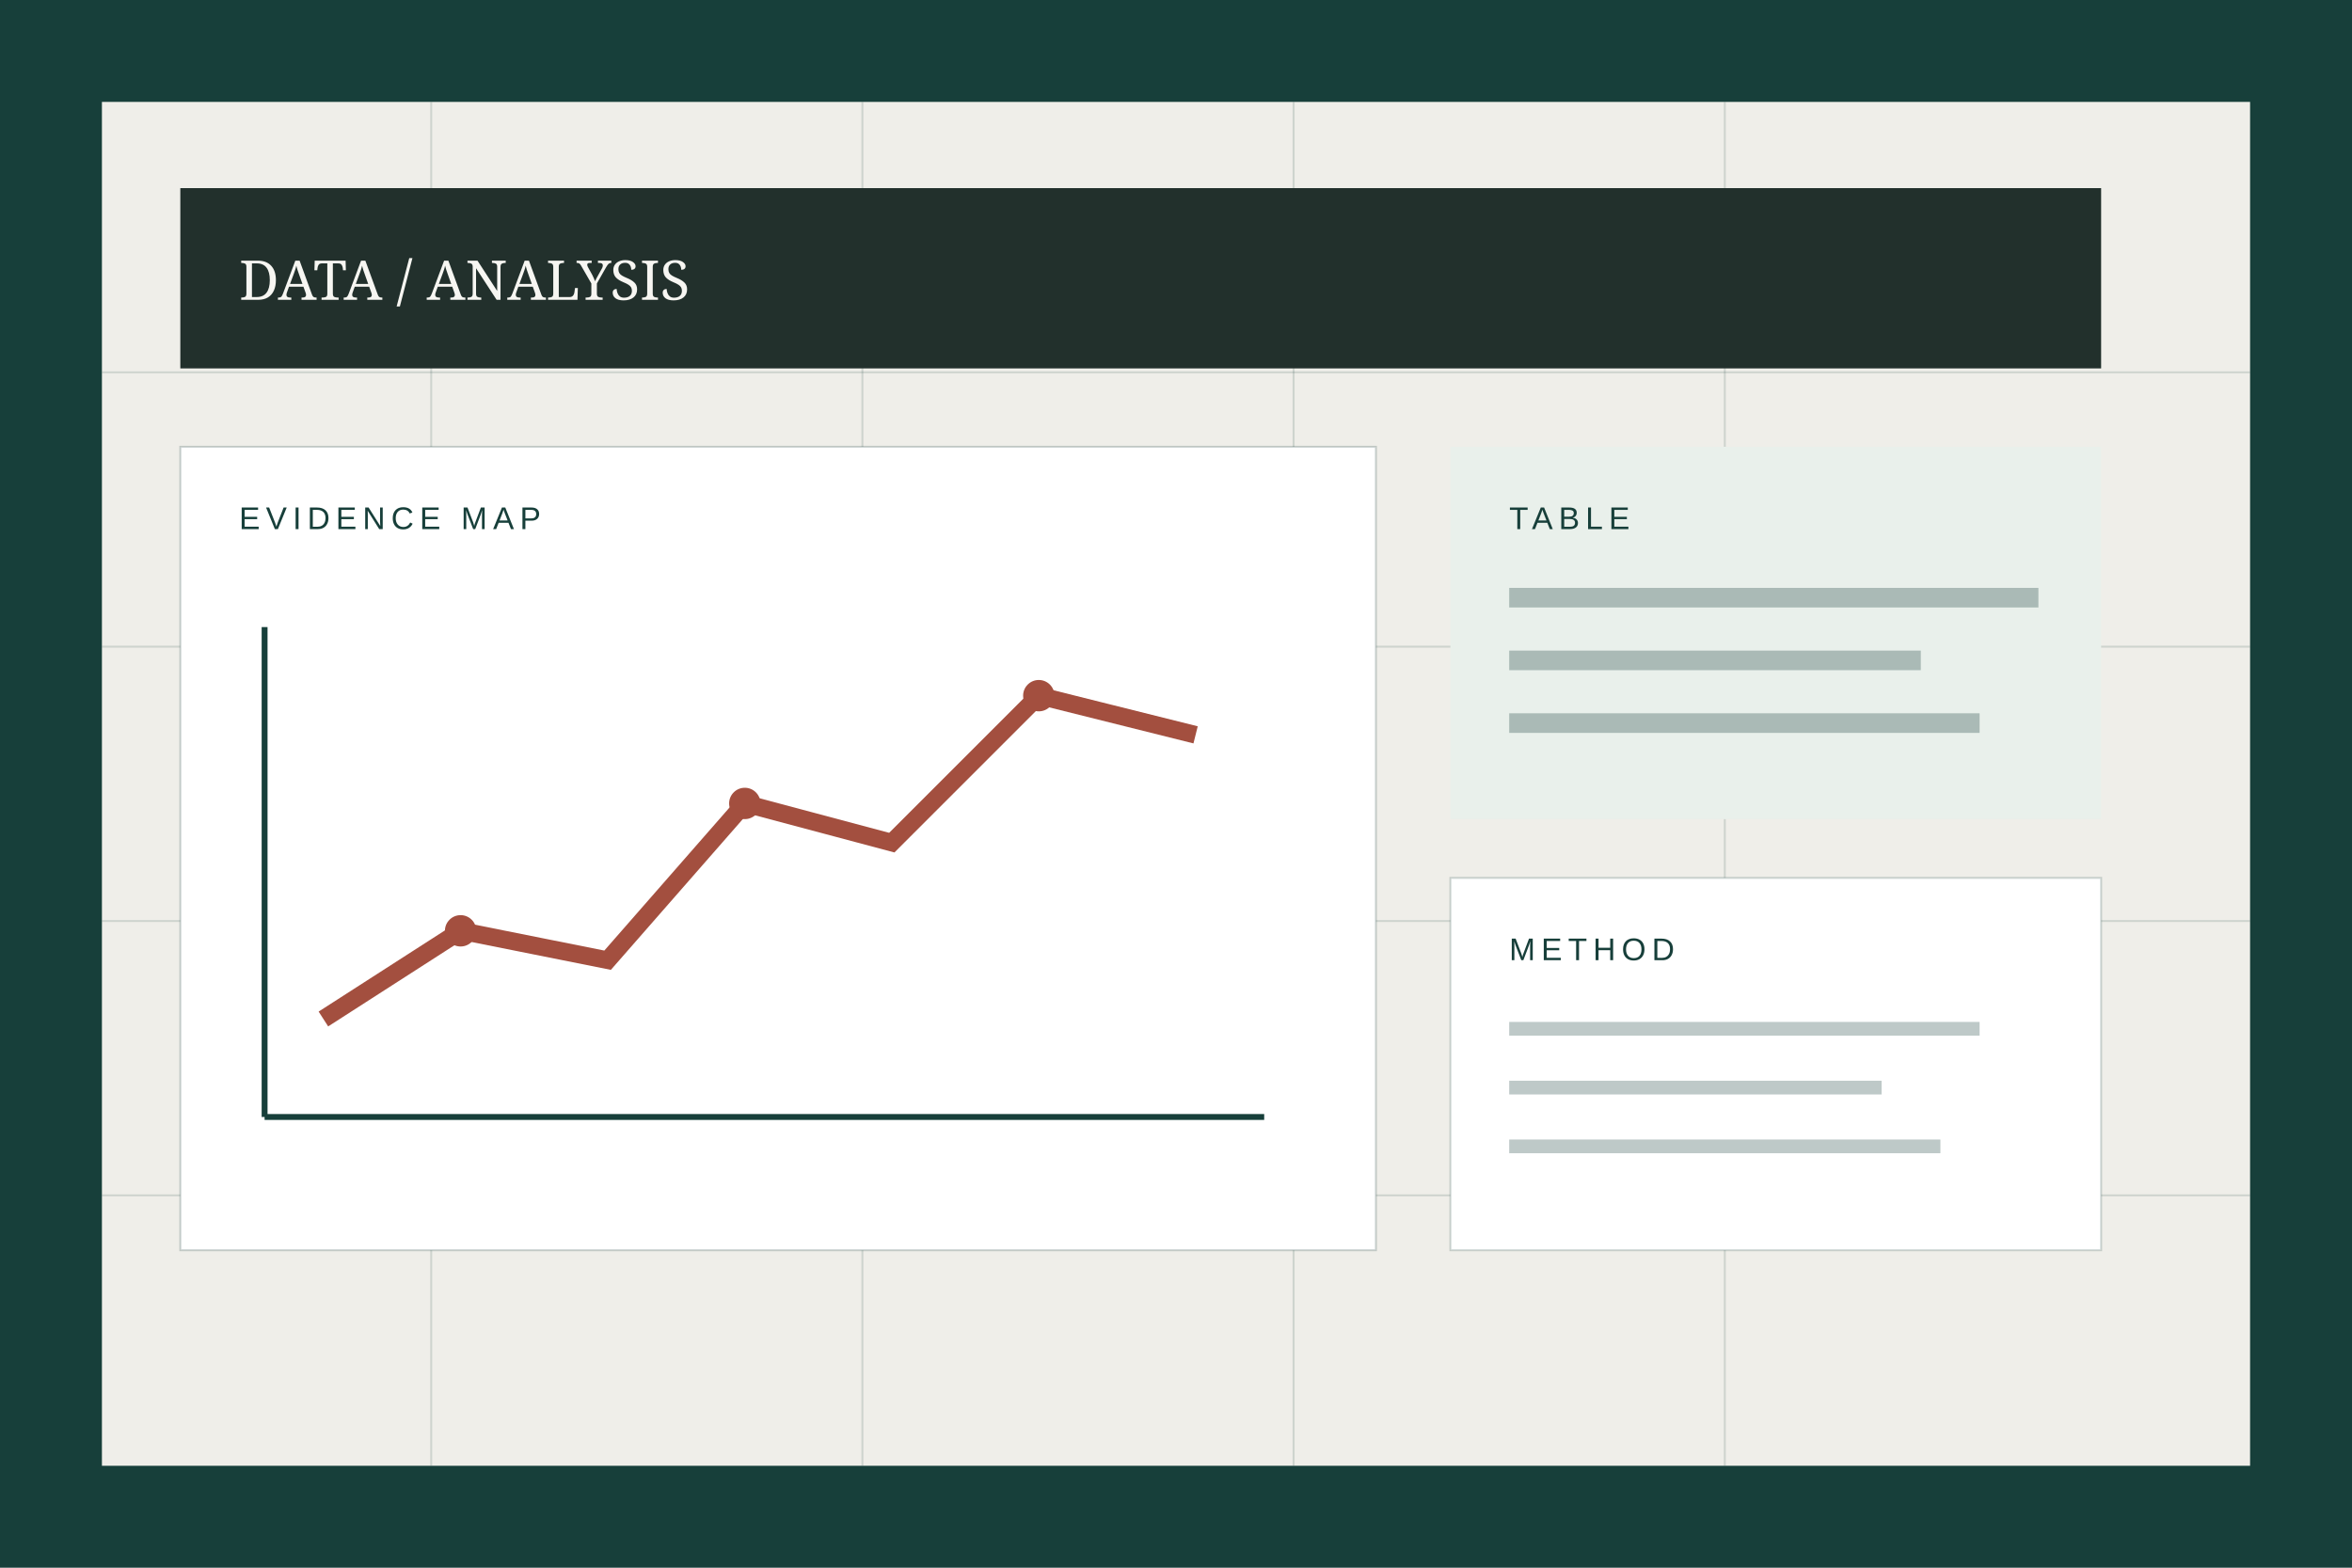
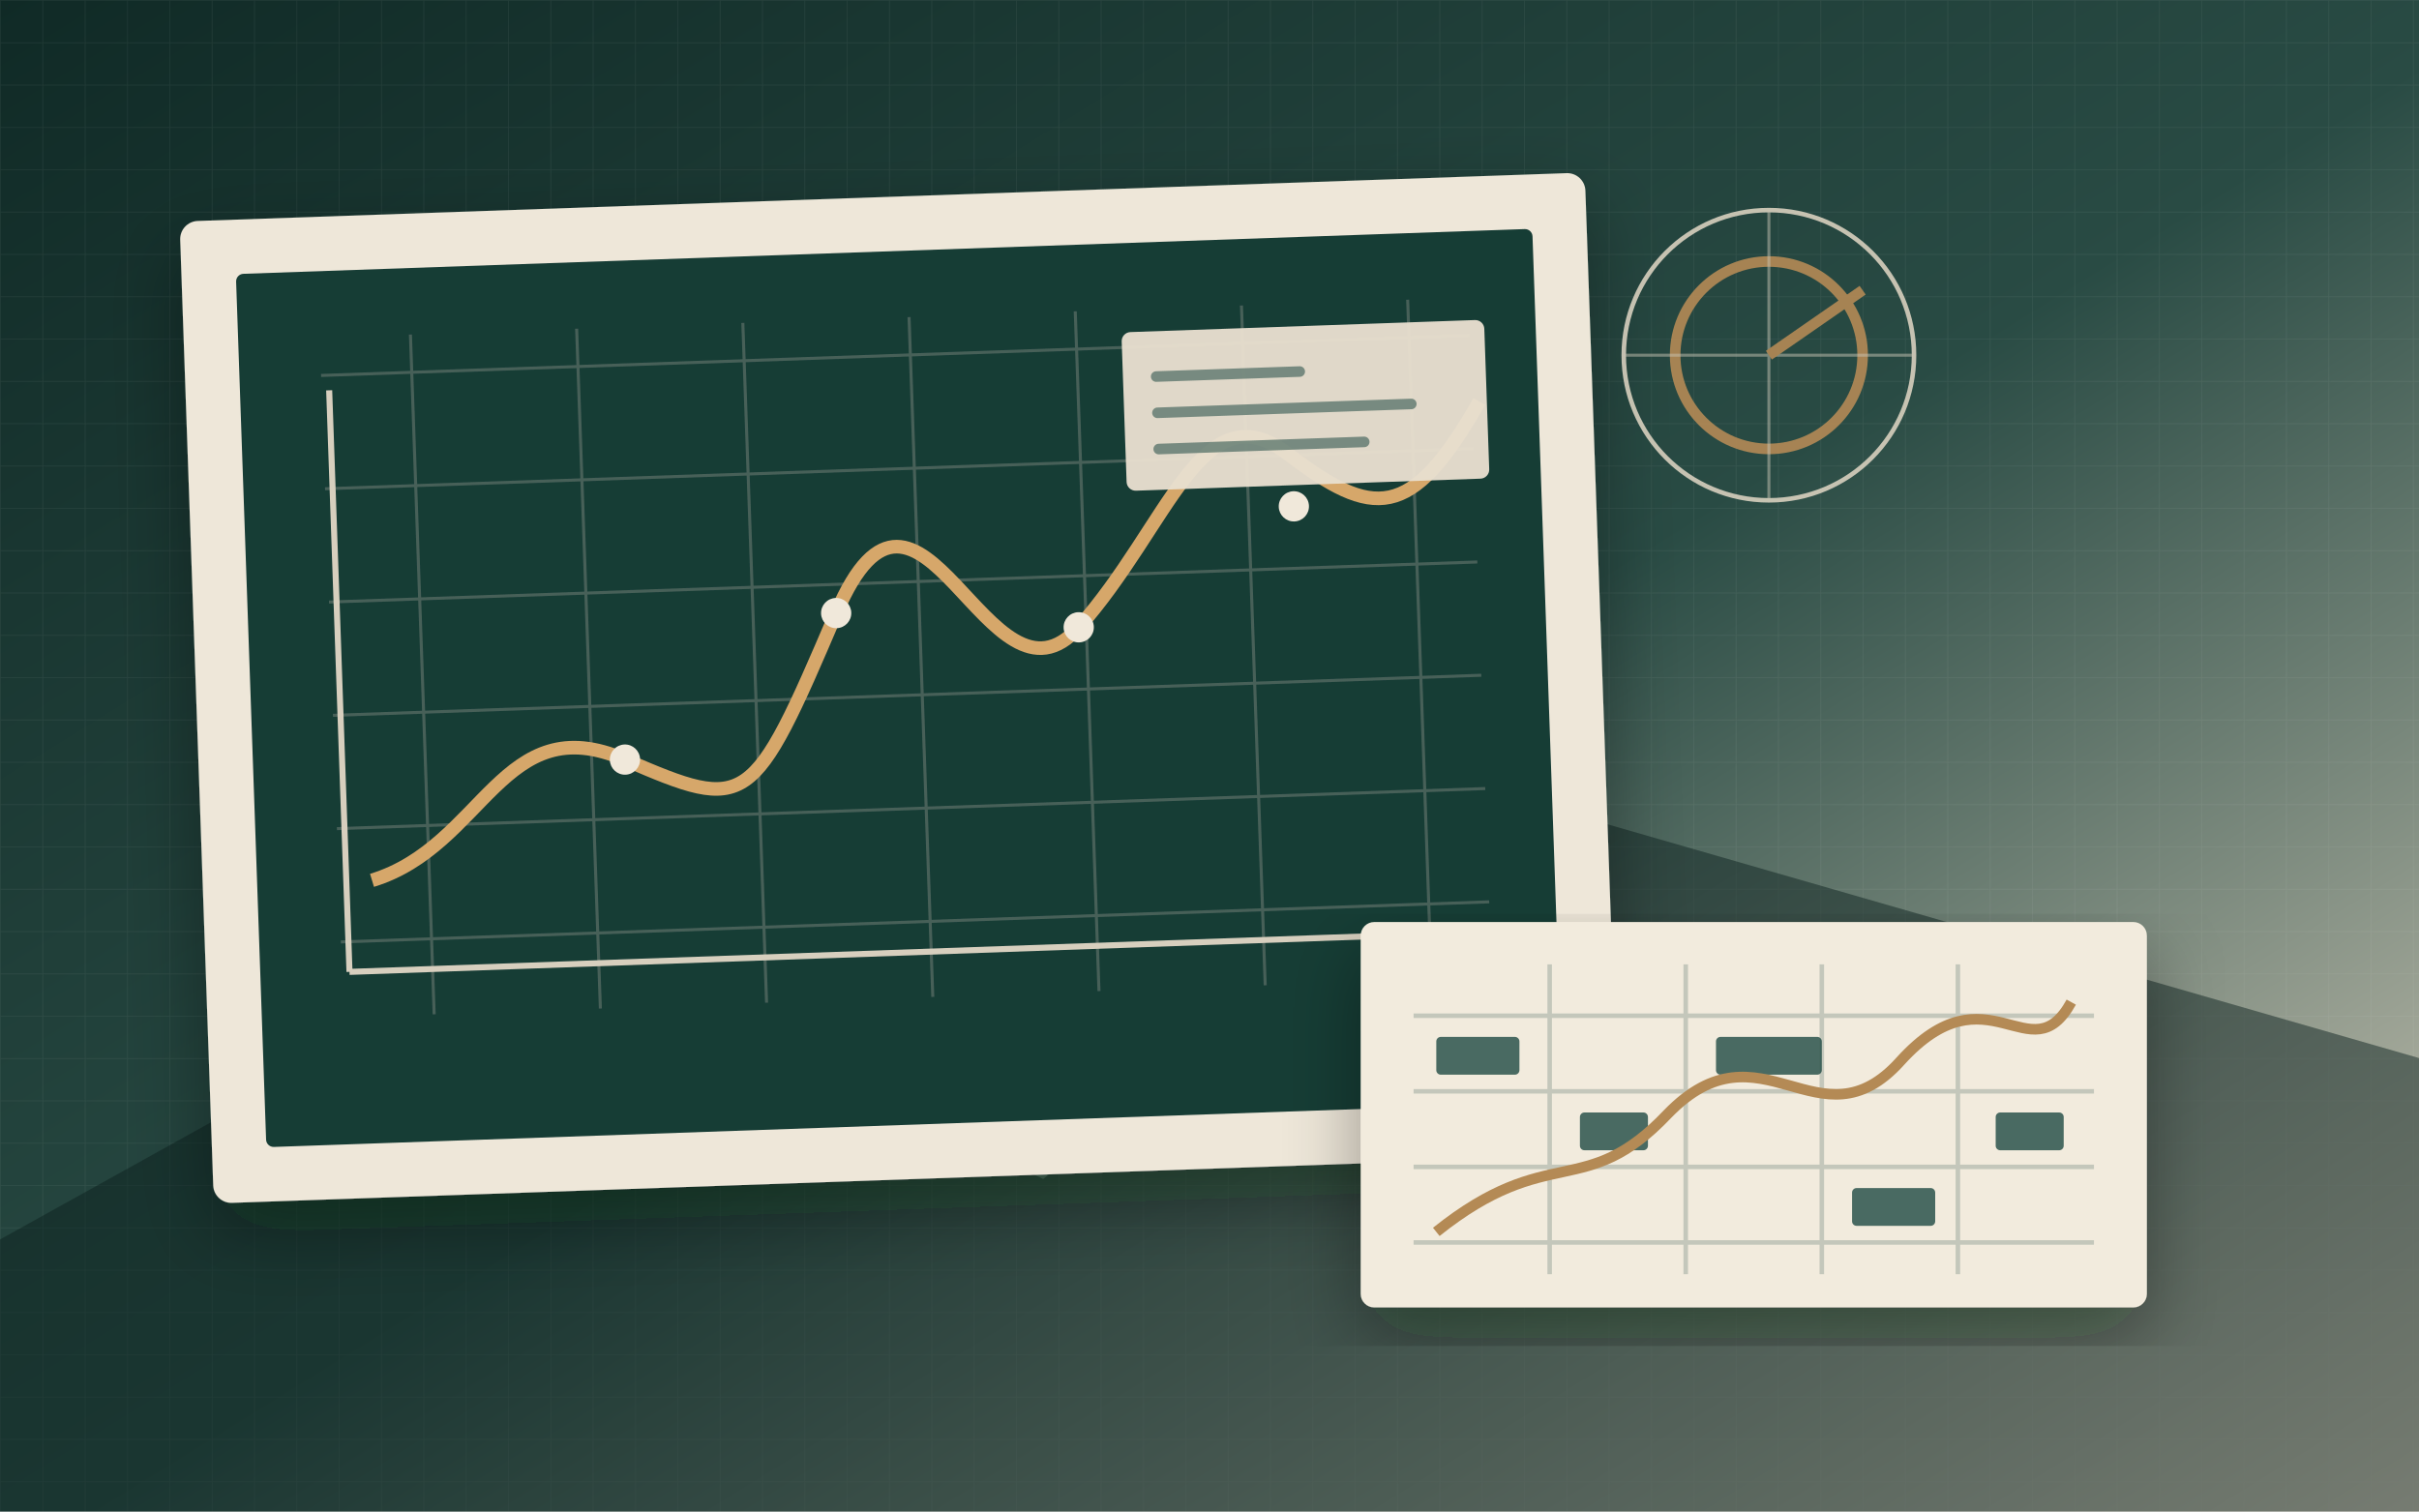
- <svg xmlns="http://www.w3.org/2000/svg" viewBox="0 0 1200 800">
-   <rect width="1200" height="800" fill="#173f3a" />
-   <rect x="52" y="52" width="1096" height="696" fill="#efeee9" />
-   <g fill="none" stroke="#173f3a" stroke-opacity=".15">
-     <path d="M52 190h1096M52 330h1096M52 470h1096M52 610h1096" />
-     <path d="M220 52v696M440 52v696M660 52v696M880 52v696" />
+ <svg xmlns="http://www.w3.org/2000/svg" viewBox="0 0 1600 1000" role="img">
+   <defs>
+     <linearGradient id="bg" x1="0" y1="0" x2="1" y2="1">
+       <stop stop-color="#102a26" />
+       <stop offset=".52" stop-color="#294b44" />
+       <stop offset="1" stop-color="#d9d1bf" />
+     </linearGradient>
+     <filter id="shadow">
+       <feDropShadow dx="0" dy="20" stdDeviation="25" flood-color="#071612" flood-opacity=".36" />
+     </filter>
+     <pattern id="micro" width="28" height="28" patternUnits="userSpaceOnUse">
+       <path d="M28 0H0V28" fill="none" stroke="#efe8da" stroke-opacity=".07" />
+     </pattern>
+   </defs>
+   <rect width="1600" height="1000" fill="url(#bg)" />
+   <rect width="1600" height="1000" fill="url(#micro)" />
+   <path d="M0 820L360 620l330 160 320-250 590 170v300H0z" fill="#0b201d" opacity=".48" />
+   <g filter="url(#shadow)" transform="translate(130 130) rotate(-2 470 330)">
+     <rect width="930" height="650" rx="12" fill="#eee7d9" />
+     <rect x="36" y="36" width="858" height="578" rx="5" fill="#173c36" />
+     <g stroke="#d7cfbe" stroke-width="2" opacity=".25">
+       <path d="M90 105h760M90 180h760M90 255h760M90 330h760M90 405h760M90 480h760" />
+       <path d="M150 80v450M260 80v450M370 80v450M480 80v450M590 80v450M700 80v450M810 80v450" />
+     </g>
+     <path d="M95 500V115M95 500h765" stroke="#d7cfbe" stroke-width="4" />
+     <path d="M112 440c75-20 90-112 170-74s83 36 143-92 98 80 160 15 87-155 142-110 80 48 128-30" fill="none" stroke="#d6a76a" stroke-width="9" />
+     <g fill="#f0e8da">
+       <circle cx="282" cy="366" r="10" />
+       <circle cx="425" cy="274" r="10" />
+       <circle cx="585" cy="289" r="10" />
+       <circle cx="730" cy="214" r="10" />
+     </g>
+     <g transform="translate(620 95)">
+       <rect width="240" height="105" rx="6" fill="#e8dfcf" opacity=".96" />
+       <path d="M22 30h95M22 54h168M22 78h136" stroke="#214b43" stroke-width="7" stroke-linecap="round" opacity=".55" />
+     </g>
  </g>
-   <rect x="92" y="96" width="980" height="92" fill="#22302c" />
-   <text x="122" y="153" fill="#f7f6f2" font-family="Georgia,serif" font-size="28">DATA / ANALYSIS</text>
-   <rect x="92" y="228" width="610" height="410" fill="#fff" stroke="#173f3a" stroke-opacity=".22" />
-   <text x="122" y="270" fill="#173f3a" font-family="Arial,sans-serif" font-size="16" letter-spacing="3">EVIDENCE MAP</text>
-   <path d="M135 570V320M135 570h510" stroke="#173f3a" stroke-width="3" />
-   <path d="M165 520L235 475L310 490L380 410L455 430L530 355L610 375" fill="none" stroke="#a34f3f" stroke-width="9" />
-   <g fill="#a34f3f">
-     <circle cx="235" cy="475" r="8" />
-     <circle cx="380" cy="410" r="8" />
-     <circle cx="530" cy="355" r="8" />
+   <g filter="url(#shadow)" transform="translate(900 610)">
+     <rect width="520" height="255" rx="9" fill="#f2ebdd" />
+     <g stroke="#214b43" stroke-width="3" opacity=".22">
+       <path d="M35 62h450M35 112h450M35 162h450M35 212h450" />
+       <path d="M125 28v205M215 28v205M305 28v205M395 28v205" />
+     </g>
+     <g fill="#214b43" opacity=".8">
+       <rect x="50" y="76" width="55" height="25" rx="3" />
+       <rect x="145" y="126" width="45" height="25" rx="3" />
+       <rect x="235" y="76" width="70" height="25" rx="3" />
+       <rect x="325" y="176" width="55" height="25" rx="3" />
+       <rect x="420" y="126" width="45" height="25" rx="3" />
+     </g>
+     <path d="M50 205c75-60 98-20 153-78 62-64 100 25 154-35 58-64 86 10 113-39" fill="none" stroke="#b48a55" stroke-width="7" />
  </g>
-   <rect x="740" y="228" width="332" height="190" fill="#e9f0eb" />
-   <text x="770" y="270" fill="#173f3a" font-family="Arial,sans-serif" font-size="16" letter-spacing="3">TABLE</text>
-   <g fill="#173f3a" fill-opacity=".3">
-     <rect x="770" y="300" width="270" height="10" />
-     <rect x="770" y="332" width="210" height="10" />
-     <rect x="770" y="364" width="240" height="10" />
+   <g transform="translate(1050 115)" opacity=".9">
+     <circle cx="120" cy="120" r="96" fill="none" stroke="#d7cfbe" stroke-width="3" />
+     <circle cx="120" cy="120" r="62" fill="none" stroke="#b48a55" stroke-width="7" />
+     <path d="M120 24v192M24 120h192" stroke="#d7cfbe" stroke-width="2" opacity=".5" />
+     <path d="M120 120l62-43" stroke="#b48a55" stroke-width="7" />
  </g>
-   <rect x="740" y="448" width="332" height="190" fill="#fff" stroke="#173f3a" stroke-opacity=".2" />
-   <text x="770" y="490" fill="#173f3a" font-family="Arial,sans-serif" font-size="16" letter-spacing="3">METHOD</text>
-   <path d="M770 525h240M770 555h190M770 585h220" stroke="#173f3a" stroke-width="7" stroke-opacity=".28" />
</svg>
